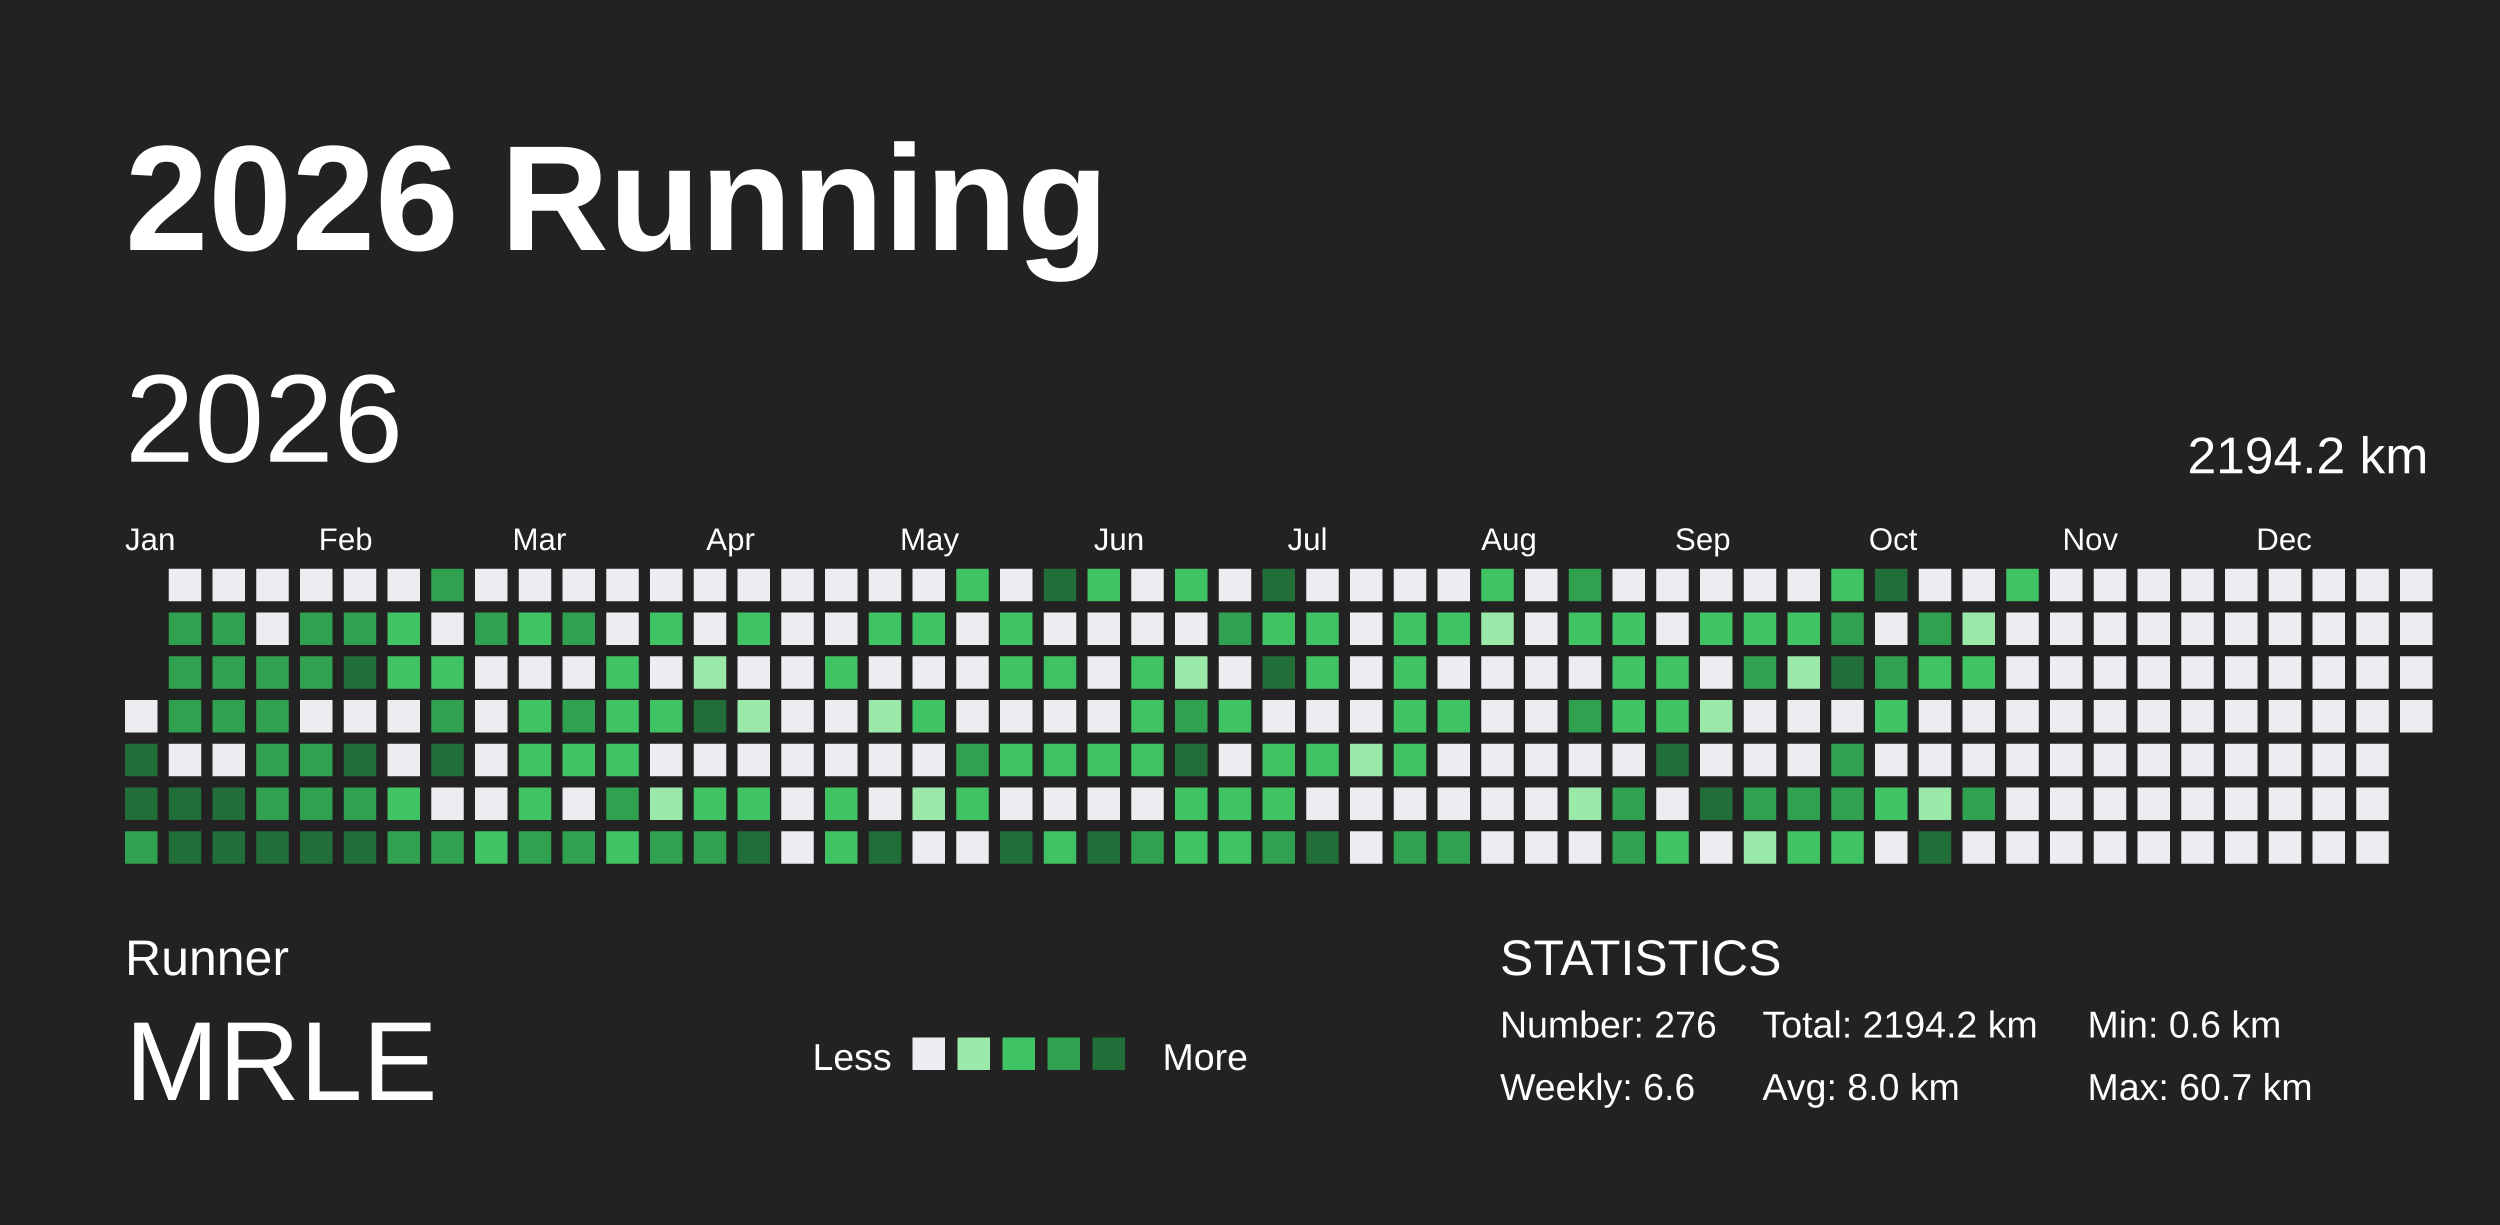
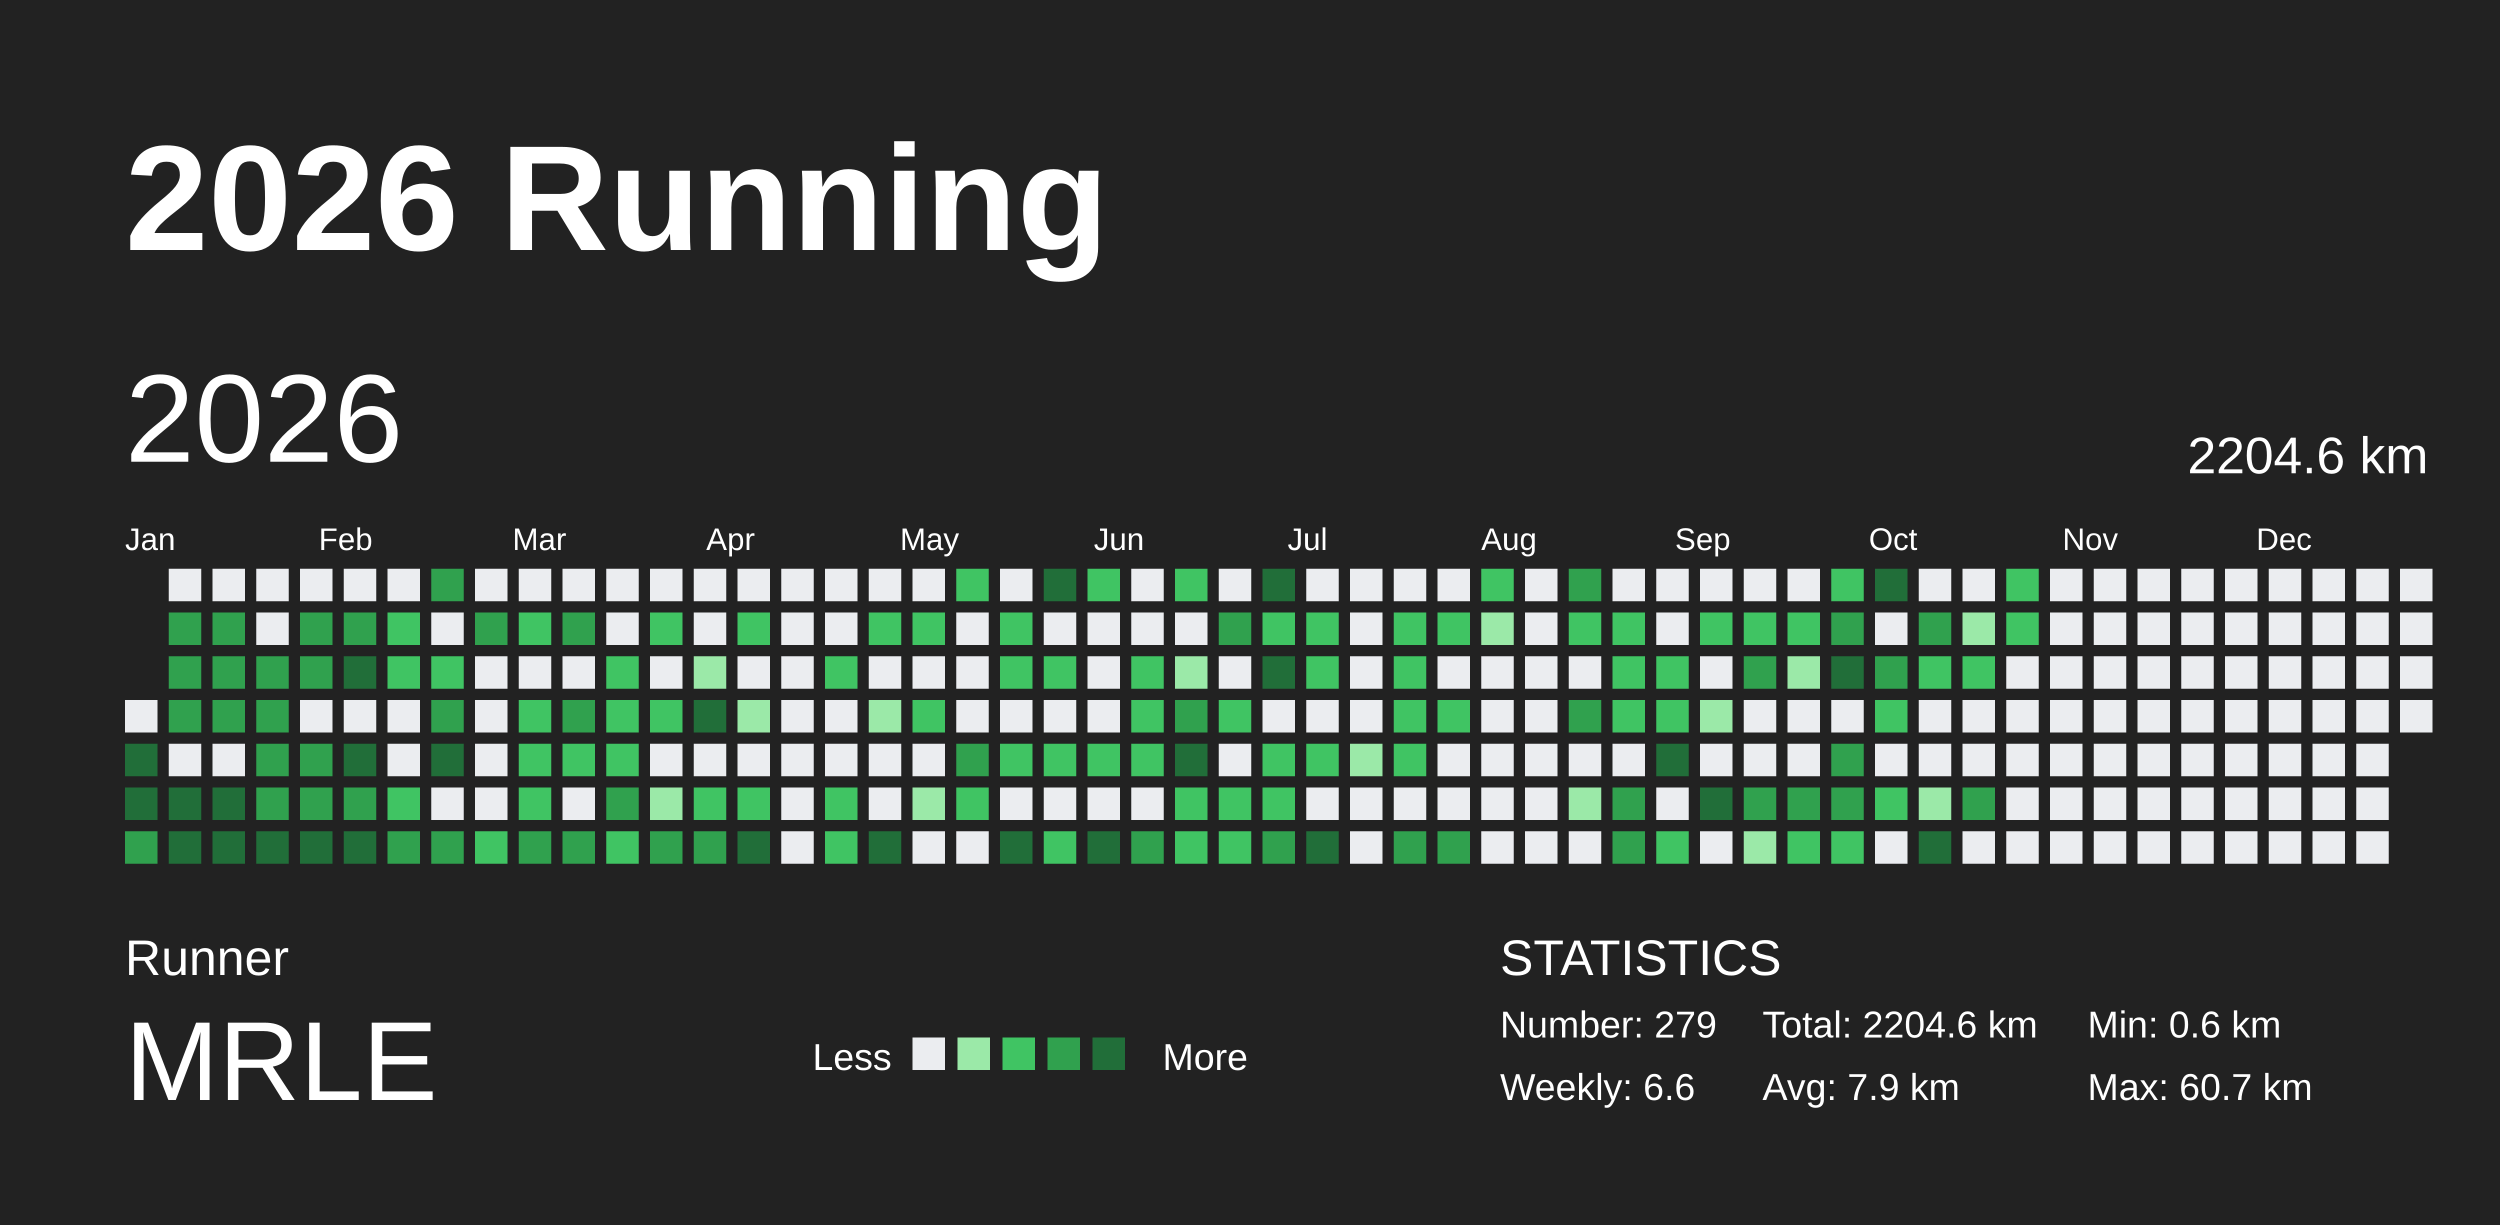
<svg xmlns="http://www.w3.org/2000/svg" baseProfile="full" height="98mm" version="1.1" viewBox="0,0,200,98" width="200mm">
  <defs />
  <rect fill="#222222" height="98" width="200" x="0" y="0" />
  <text fill="#FFFFFF" style="font-size:12px; font-family:Arial; font-weight:bold;" x="10" y="20">2026 Running</text>
  <text fill="#FFFFFF" style="font-size:4px; font-family:Arial" x="10" y="78">Runner</text>
  <text fill="#FFFFFF" style="font-size:9px; font-family:Arial" x="10" y="88">MRLE</text>
  <text fill="#FFFFFF" style="font-size:3px; font-family:Arial" x="65" y="85.6">Less</text>
  <rect fill="#ebedf0" height="2.6" width="2.6" x="73" y="83" />
  <rect fill="#9be9a8" height="2.6" width="2.6" x="76.6" y="83" />
  <rect fill="#40c463" height="2.6" width="2.6" x="80.2" y="83" />
  <rect fill="#30a14e" height="2.6" width="2.6" x="83.8" y="83" />
  <rect fill="#216e39" height="2.6" width="2.6" x="87.4" y="83" />
  <text fill="#FFFFFF" style="font-size:3px; font-family:Arial" x="93" y="85.6">More</text>
  <text fill="#FFFFFF" style="font-size:4px; font-family:Arial" x="120" y="78">STATISTICS</text>
-   <text fill="#FFFFFF" style="font-size:3px; font-family:Arial" x="120" y="83">Number: 276</text>
+   <text fill="#FFFFFF" style="font-size:3px; font-family:Arial" x="120" y="83">Number: 279</text>
  <text fill="#FFFFFF" style="font-size:3px; font-family:Arial" x="120" y="88">Weekly: 6.6</text>
-   <text fill="#FFFFFF" style="font-size:3px; font-family:Arial" x="141" y="83">Total: 2194.2 km</text>
-   <text fill="#FFFFFF" style="font-size:3px; font-family:Arial" x="141" y="88">Avg: 8.0 km</text>
+   <text fill="#FFFFFF" style="font-size:3px; font-family:Arial" x="141" y="83">Total: 2204.6 km</text>
+   <text fill="#FFFFFF" style="font-size:3px; font-family:Arial" x="141" y="88">Avg: 7.9 km</text>
  <text fill="#FFFFFF" style="font-size:3px; font-family:Arial" x="167" y="83">Min: 0.6 km</text>
  <text fill="#FFFFFF" style="font-size:3px; font-family:Arial" x="167" y="88">Max: 60.7 km</text>
  <text dominant-baseline="hanging" fill="#FFFFFF" style="font-size:10.0px; font-family:Arial;" x="10" y="30">2026</text>
-   <text dominant-baseline="hanging" fill="#FFFFFF" style="font-size:4.125px; font-family:Arial;" x="175" y="35">2194.2 km</text>
+   <text dominant-baseline="hanging" fill="#FFFFFF" style="font-size:4.125px; font-family:Arial;" x="175" y="35">2204.6 km</text>
  <text fill="#FFFFFF" style="font-size:2.5px; font-family:Arial" x="10.0" y="44">Jan</text>
  <text fill="#FFFFFF" style="font-size:2.5px; font-family:Arial" x="25.5" y="44">Feb</text>
  <text fill="#FFFFFF" style="font-size:2.5px; font-family:Arial" x="41.0" y="44">Mar</text>
  <text fill="#FFFFFF" style="font-size:2.5px; font-family:Arial" x="56.5" y="44">Apr</text>
  <text fill="#FFFFFF" style="font-size:2.5px; font-family:Arial" x="72.0" y="44">May</text>
  <text fill="#FFFFFF" style="font-size:2.5px; font-family:Arial" x="87.5" y="44">Jun</text>
  <text fill="#FFFFFF" style="font-size:2.5px; font-family:Arial" x="103.0" y="44">Jul</text>
  <text fill="#FFFFFF" style="font-size:2.5px; font-family:Arial" x="118.5" y="44">Aug</text>
  <text fill="#FFFFFF" style="font-size:2.5px; font-family:Arial" x="134.0" y="44">Sep</text>
  <text fill="#FFFFFF" style="font-size:2.5px; font-family:Arial" x="149.5" y="44">Oct</text>
  <text fill="#FFFFFF" style="font-size:2.5px; font-family:Arial" x="165.0" y="44">Nov</text>
  <text fill="#FFFFFF" style="font-size:2.5px; font-family:Arial" x="180.5" y="44">Dec</text>
  <rect fill="#ebedf0" height="2.6" width="2.6" x="10.0" y="56.0" />
  <rect fill="#216e39" height="2.6" width="2.6" x="10.0" y="59.5" />
  <rect fill="#216e39" height="2.6" width="2.6" x="10.0" y="63.0" />
  <rect fill="#30a14e" height="2.6" width="2.6" x="10.0" y="66.5" />
  <rect fill="#ebedf0" height="2.6" width="2.6" x="13.5" y="45.5" />
  <rect fill="#30a14e" height="2.6" width="2.6" x="13.5" y="49.0" />
  <rect fill="#30a14e" height="2.6" width="2.6" x="13.5" y="52.5" />
  <rect fill="#30a14e" height="2.6" width="2.6" x="13.5" y="56.0" />
  <rect fill="#ebedf0" height="2.6" width="2.6" x="13.5" y="59.5" />
  <rect fill="#216e39" height="2.6" width="2.6" x="13.5" y="63.0" />
  <rect fill="#216e39" height="2.6" width="2.6" x="13.5" y="66.5" />
  <rect fill="#ebedf0" height="2.6" width="2.6" x="17.0" y="45.5" />
  <rect fill="#30a14e" height="2.6" width="2.6" x="17.0" y="49.0" />
  <rect fill="#30a14e" height="2.6" width="2.6" x="17.0" y="52.5" />
  <rect fill="#30a14e" height="2.6" width="2.6" x="17.0" y="56.0" />
  <rect fill="#ebedf0" height="2.6" width="2.6" x="17.0" y="59.5" />
  <rect fill="#216e39" height="2.6" width="2.6" x="17.0" y="63.0" />
  <rect fill="#216e39" height="2.6" width="2.6" x="17.0" y="66.5" />
  <rect fill="#ebedf0" height="2.6" width="2.6" x="20.5" y="45.5" />
  <rect fill="#ebedf0" height="2.6" width="2.6" x="20.5" y="49.0" />
  <rect fill="#30a14e" height="2.6" width="2.6" x="20.5" y="52.5" />
  <rect fill="#30a14e" height="2.6" width="2.6" x="20.5" y="56.0" />
  <rect fill="#30a14e" height="2.6" width="2.6" x="20.5" y="59.5" />
  <rect fill="#30a14e" height="2.6" width="2.6" x="20.5" y="63.0" />
  <rect fill="#216e39" height="2.6" width="2.6" x="20.5" y="66.5" />
  <rect fill="#ebedf0" height="2.6" width="2.6" x="24.0" y="45.5" />
  <rect fill="#30a14e" height="2.6" width="2.6" x="24.0" y="49.0" />
  <rect fill="#30a14e" height="2.6" width="2.6" x="24.0" y="52.5" />
  <rect fill="#ebedf0" height="2.6" width="2.6" x="24.0" y="56.0" />
  <rect fill="#30a14e" height="2.6" width="2.6" x="24.0" y="59.5" />
  <rect fill="#30a14e" height="2.6" width="2.6" x="24.0" y="63.0" />
  <rect fill="#216e39" height="2.6" width="2.6" x="24.0" y="66.5" />
  <rect fill="#ebedf0" height="2.6" width="2.6" x="27.5" y="45.5" />
  <rect fill="#30a14e" height="2.6" width="2.6" x="27.5" y="49.0" />
  <rect fill="#216e39" height="2.6" width="2.6" x="27.5" y="52.5" />
  <rect fill="#ebedf0" height="2.6" width="2.6" x="27.5" y="56.0" />
  <rect fill="#216e39" height="2.6" width="2.6" x="27.5" y="59.5" />
  <rect fill="#30a14e" height="2.6" width="2.6" x="27.5" y="63.0" />
  <rect fill="#216e39" height="2.6" width="2.6" x="27.5" y="66.5" />
  <rect fill="#ebedf0" height="2.6" width="2.6" x="31.0" y="45.5" />
  <rect fill="#40c463" height="2.6" width="2.6" x="31.0" y="49.0" />
  <rect fill="#40c463" height="2.6" width="2.6" x="31.0" y="52.5" />
  <rect fill="#ebedf0" height="2.6" width="2.6" x="31.0" y="56.0" />
  <rect fill="#ebedf0" height="2.6" width="2.6" x="31.0" y="59.5" />
  <rect fill="#40c463" height="2.6" width="2.6" x="31.0" y="63.0" />
  <rect fill="#30a14e" height="2.6" width="2.6" x="31.0" y="66.5" />
  <rect fill="#30a14e" height="2.6" width="2.6" x="34.5" y="45.5" />
  <rect fill="#ebedf0" height="2.6" width="2.6" x="34.5" y="49.0" />
  <rect fill="#40c463" height="2.6" width="2.6" x="34.5" y="52.5" />
  <rect fill="#30a14e" height="2.6" width="2.6" x="34.5" y="56.0" />
  <rect fill="#216e39" height="2.6" width="2.6" x="34.5" y="59.5" />
  <rect fill="#ebedf0" height="2.6" width="2.6" x="34.5" y="63.0" />
  <rect fill="#30a14e" height="2.6" width="2.6" x="34.5" y="66.5" />
  <rect fill="#ebedf0" height="2.6" width="2.6" x="38.0" y="45.5" />
  <rect fill="#30a14e" height="2.6" width="2.6" x="38.0" y="49.0" />
  <rect fill="#ebedf0" height="2.6" width="2.6" x="38.0" y="52.5" />
  <rect fill="#ebedf0" height="2.6" width="2.6" x="38.0" y="56.0" />
  <rect fill="#ebedf0" height="2.6" width="2.6" x="38.0" y="59.5" />
  <rect fill="#ebedf0" height="2.6" width="2.6" x="38.0" y="63.0" />
  <rect fill="#40c463" height="2.6" width="2.6" x="38.0" y="66.5" />
  <rect fill="#ebedf0" height="2.6" width="2.6" x="41.5" y="45.5" />
  <rect fill="#40c463" height="2.6" width="2.6" x="41.5" y="49.0" />
  <rect fill="#ebedf0" height="2.6" width="2.6" x="41.5" y="52.5" />
  <rect fill="#40c463" height="2.6" width="2.6" x="41.5" y="56.0" />
  <rect fill="#40c463" height="2.6" width="2.6" x="41.5" y="59.5" />
  <rect fill="#40c463" height="2.6" width="2.6" x="41.5" y="63.0" />
  <rect fill="#30a14e" height="2.6" width="2.6" x="41.5" y="66.5" />
  <rect fill="#ebedf0" height="2.6" width="2.6" x="45.0" y="45.5" />
  <rect fill="#30a14e" height="2.6" width="2.6" x="45.0" y="49.0" />
  <rect fill="#ebedf0" height="2.6" width="2.6" x="45.0" y="52.5" />
  <rect fill="#30a14e" height="2.6" width="2.6" x="45.0" y="56.0" />
  <rect fill="#40c463" height="2.6" width="2.6" x="45.0" y="59.5" />
  <rect fill="#ebedf0" height="2.6" width="2.6" x="45.0" y="63.0" />
  <rect fill="#30a14e" height="2.6" width="2.6" x="45.0" y="66.5" />
  <rect fill="#ebedf0" height="2.6" width="2.6" x="48.5" y="45.5" />
  <rect fill="#ebedf0" height="2.6" width="2.6" x="48.5" y="49.0" />
  <rect fill="#40c463" height="2.6" width="2.6" x="48.5" y="52.5" />
  <rect fill="#40c463" height="2.6" width="2.6" x="48.5" y="56.0" />
  <rect fill="#40c463" height="2.6" width="2.6" x="48.5" y="59.5" />
  <rect fill="#30a14e" height="2.6" width="2.6" x="48.5" y="63.0" />
  <rect fill="#40c463" height="2.6" width="2.6" x="48.5" y="66.5" />
  <rect fill="#ebedf0" height="2.6" width="2.6" x="52.0" y="45.5" />
  <rect fill="#40c463" height="2.6" width="2.6" x="52.0" y="49.0" />
  <rect fill="#ebedf0" height="2.6" width="2.6" x="52.0" y="52.5" />
  <rect fill="#40c463" height="2.6" width="2.6" x="52.0" y="56.0" />
  <rect fill="#ebedf0" height="2.6" width="2.6" x="52.0" y="59.5" />
  <rect fill="#9be9a8" height="2.6" width="2.6" x="52.0" y="63.0" />
  <rect fill="#30a14e" height="2.6" width="2.6" x="52.0" y="66.5" />
  <rect fill="#ebedf0" height="2.6" width="2.6" x="55.5" y="45.5" />
  <rect fill="#ebedf0" height="2.6" width="2.6" x="55.5" y="49.0" />
  <rect fill="#9be9a8" height="2.6" width="2.6" x="55.5" y="52.5" />
  <rect fill="#216e39" height="2.6" width="2.6" x="55.5" y="56.0" />
  <rect fill="#ebedf0" height="2.6" width="2.6" x="55.5" y="59.5" />
  <rect fill="#40c463" height="2.6" width="2.6" x="55.5" y="63.0" />
  <rect fill="#30a14e" height="2.6" width="2.6" x="55.5" y="66.5" />
  <rect fill="#ebedf0" height="2.6" width="2.6" x="59.0" y="45.5" />
  <rect fill="#40c463" height="2.6" width="2.6" x="59.0" y="49.0" />
  <rect fill="#ebedf0" height="2.6" width="2.6" x="59.0" y="52.5" />
  <rect fill="#9be9a8" height="2.6" width="2.6" x="59.0" y="56.0" />
  <rect fill="#ebedf0" height="2.6" width="2.6" x="59.0" y="59.5" />
  <rect fill="#40c463" height="2.6" width="2.6" x="59.0" y="63.0" />
  <rect fill="#216e39" height="2.6" width="2.6" x="59.0" y="66.5" />
  <rect fill="#ebedf0" height="2.6" width="2.6" x="62.5" y="45.5" />
  <rect fill="#ebedf0" height="2.6" width="2.6" x="62.5" y="49.0" />
  <rect fill="#ebedf0" height="2.6" width="2.6" x="62.5" y="52.5" />
  <rect fill="#ebedf0" height="2.6" width="2.6" x="62.5" y="56.0" />
  <rect fill="#ebedf0" height="2.6" width="2.6" x="62.5" y="59.5" />
  <rect fill="#ebedf0" height="2.6" width="2.6" x="62.5" y="63.0" />
  <rect fill="#ebedf0" height="2.6" width="2.6" x="62.5" y="66.5" />
  <rect fill="#ebedf0" height="2.6" width="2.6" x="66.0" y="45.5" />
  <rect fill="#ebedf0" height="2.6" width="2.6" x="66.0" y="49.0" />
  <rect fill="#40c463" height="2.6" width="2.6" x="66.0" y="52.5" />
  <rect fill="#ebedf0" height="2.6" width="2.6" x="66.0" y="56.0" />
  <rect fill="#ebedf0" height="2.6" width="2.6" x="66.0" y="59.5" />
  <rect fill="#40c463" height="2.6" width="2.6" x="66.0" y="63.0" />
  <rect fill="#40c463" height="2.6" width="2.6" x="66.0" y="66.5" />
  <rect fill="#ebedf0" height="2.6" width="2.6" x="69.5" y="45.5" />
  <rect fill="#40c463" height="2.6" width="2.6" x="69.5" y="49.0" />
  <rect fill="#ebedf0" height="2.6" width="2.6" x="69.5" y="52.5" />
  <rect fill="#9be9a8" height="2.6" width="2.6" x="69.5" y="56.0" />
  <rect fill="#ebedf0" height="2.6" width="2.6" x="69.5" y="59.5" />
  <rect fill="#ebedf0" height="2.6" width="2.6" x="69.5" y="63.0" />
  <rect fill="#216e39" height="2.6" width="2.6" x="69.5" y="66.5" />
  <rect fill="#ebedf0" height="2.6" width="2.6" x="73.0" y="45.5" />
  <rect fill="#40c463" height="2.6" width="2.6" x="73.0" y="49.0" />
  <rect fill="#ebedf0" height="2.6" width="2.6" x="73.0" y="52.5" />
  <rect fill="#40c463" height="2.6" width="2.6" x="73.0" y="56.0" />
  <rect fill="#ebedf0" height="2.6" width="2.6" x="73.0" y="59.5" />
  <rect fill="#9be9a8" height="2.6" width="2.6" x="73.0" y="63.0" />
  <rect fill="#ebedf0" height="2.6" width="2.6" x="73.0" y="66.5" />
  <rect fill="#40c463" height="2.6" width="2.6" x="76.5" y="45.5" />
  <rect fill="#ebedf0" height="2.6" width="2.6" x="76.5" y="49.0" />
  <rect fill="#ebedf0" height="2.6" width="2.6" x="76.5" y="52.5" />
  <rect fill="#ebedf0" height="2.6" width="2.6" x="76.5" y="56.0" />
  <rect fill="#30a14e" height="2.6" width="2.6" x="76.5" y="59.5" />
  <rect fill="#40c463" height="2.6" width="2.6" x="76.5" y="63.0" />
  <rect fill="#ebedf0" height="2.6" width="2.6" x="76.5" y="66.5" />
  <rect fill="#ebedf0" height="2.6" width="2.6" x="80.0" y="45.5" />
  <rect fill="#40c463" height="2.6" width="2.6" x="80.0" y="49.0" />
  <rect fill="#40c463" height="2.6" width="2.6" x="80.0" y="52.5" />
  <rect fill="#ebedf0" height="2.6" width="2.6" x="80.0" y="56.0" />
  <rect fill="#40c463" height="2.6" width="2.6" x="80.0" y="59.5" />
  <rect fill="#ebedf0" height="2.6" width="2.6" x="80.0" y="63.0" />
  <rect fill="#216e39" height="2.6" width="2.6" x="80.0" y="66.5" />
  <rect fill="#216e39" height="2.6" width="2.6" x="83.5" y="45.5" />
  <rect fill="#ebedf0" height="2.6" width="2.6" x="83.5" y="49.0" />
  <rect fill="#40c463" height="2.6" width="2.6" x="83.5" y="52.5" />
  <rect fill="#ebedf0" height="2.6" width="2.6" x="83.5" y="56.0" />
  <rect fill="#40c463" height="2.6" width="2.6" x="83.5" y="59.5" />
  <rect fill="#ebedf0" height="2.6" width="2.6" x="83.5" y="63.0" />
  <rect fill="#40c463" height="2.6" width="2.6" x="83.5" y="66.5" />
  <rect fill="#40c463" height="2.6" width="2.6" x="87.0" y="45.5" />
  <rect fill="#ebedf0" height="2.6" width="2.6" x="87.0" y="49.0" />
  <rect fill="#ebedf0" height="2.6" width="2.6" x="87.0" y="52.5" />
  <rect fill="#ebedf0" height="2.6" width="2.6" x="87.0" y="56.0" />
  <rect fill="#40c463" height="2.6" width="2.6" x="87.0" y="59.5" />
  <rect fill="#ebedf0" height="2.6" width="2.6" x="87.0" y="63.0" />
  <rect fill="#216e39" height="2.6" width="2.6" x="87.0" y="66.5" />
  <rect fill="#ebedf0" height="2.6" width="2.6" x="90.5" y="45.5" />
  <rect fill="#ebedf0" height="2.6" width="2.6" x="90.5" y="49.0" />
  <rect fill="#40c463" height="2.6" width="2.6" x="90.5" y="52.5" />
  <rect fill="#40c463" height="2.6" width="2.6" x="90.5" y="56.0" />
  <rect fill="#40c463" height="2.6" width="2.6" x="90.5" y="59.5" />
  <rect fill="#ebedf0" height="2.6" width="2.6" x="90.5" y="63.0" />
  <rect fill="#30a14e" height="2.6" width="2.6" x="90.5" y="66.5" />
  <rect fill="#40c463" height="2.6" width="2.6" x="94.0" y="45.5" />
  <rect fill="#ebedf0" height="2.6" width="2.6" x="94.0" y="49.0" />
  <rect fill="#9be9a8" height="2.6" width="2.6" x="94.0" y="52.5" />
  <rect fill="#30a14e" height="2.6" width="2.6" x="94.0" y="56.0" />
  <rect fill="#216e39" height="2.6" width="2.6" x="94.0" y="59.5" />
  <rect fill="#40c463" height="2.6" width="2.6" x="94.0" y="63.0" />
  <rect fill="#40c463" height="2.6" width="2.6" x="94.0" y="66.5" />
  <rect fill="#ebedf0" height="2.6" width="2.6" x="97.5" y="45.5" />
  <rect fill="#30a14e" height="2.6" width="2.6" x="97.5" y="49.0" />
  <rect fill="#ebedf0" height="2.6" width="2.6" x="97.5" y="52.5" />
  <rect fill="#40c463" height="2.6" width="2.6" x="97.5" y="56.0" />
  <rect fill="#ebedf0" height="2.6" width="2.6" x="97.5" y="59.5" />
  <rect fill="#40c463" height="2.6" width="2.6" x="97.5" y="63.0" />
  <rect fill="#40c463" height="2.6" width="2.6" x="97.5" y="66.5" />
  <rect fill="#216e39" height="2.6" width="2.6" x="101.0" y="45.5" />
  <rect fill="#40c463" height="2.6" width="2.6" x="101.0" y="49.0" />
  <rect fill="#216e39" height="2.6" width="2.6" x="101.0" y="52.5" />
  <rect fill="#ebedf0" height="2.6" width="2.6" x="101.0" y="56.0" />
  <rect fill="#40c463" height="2.6" width="2.6" x="101.0" y="59.5" />
  <rect fill="#40c463" height="2.6" width="2.6" x="101.0" y="63.0" />
  <rect fill="#30a14e" height="2.6" width="2.6" x="101.0" y="66.5" />
  <rect fill="#ebedf0" height="2.6" width="2.6" x="104.5" y="45.5" />
  <rect fill="#40c463" height="2.6" width="2.6" x="104.5" y="49.0" />
  <rect fill="#40c463" height="2.6" width="2.6" x="104.5" y="52.5" />
  <rect fill="#ebedf0" height="2.6" width="2.6" x="104.5" y="56.0" />
  <rect fill="#40c463" height="2.6" width="2.6" x="104.5" y="59.5" />
  <rect fill="#ebedf0" height="2.6" width="2.6" x="104.5" y="63.0" />
  <rect fill="#216e39" height="2.6" width="2.6" x="104.5" y="66.5" />
  <rect fill="#ebedf0" height="2.6" width="2.6" x="108.0" y="45.5" />
  <rect fill="#ebedf0" height="2.6" width="2.6" x="108.0" y="49.0" />
  <rect fill="#ebedf0" height="2.6" width="2.6" x="108.0" y="52.5" />
  <rect fill="#ebedf0" height="2.6" width="2.6" x="108.0" y="56.0" />
  <rect fill="#9be9a8" height="2.6" width="2.6" x="108.0" y="59.5" />
  <rect fill="#ebedf0" height="2.6" width="2.6" x="108.0" y="63.0" />
  <rect fill="#ebedf0" height="2.6" width="2.6" x="108.0" y="66.5" />
  <rect fill="#ebedf0" height="2.6" width="2.6" x="111.5" y="45.5" />
  <rect fill="#40c463" height="2.6" width="2.6" x="111.5" y="49.0" />
  <rect fill="#40c463" height="2.6" width="2.6" x="111.5" y="52.5" />
  <rect fill="#40c463" height="2.6" width="2.6" x="111.5" y="56.0" />
  <rect fill="#40c463" height="2.6" width="2.6" x="111.5" y="59.5" />
  <rect fill="#ebedf0" height="2.6" width="2.6" x="111.5" y="63.0" />
  <rect fill="#30a14e" height="2.6" width="2.6" x="111.5" y="66.5" />
  <rect fill="#ebedf0" height="2.6" width="2.6" x="115.0" y="45.5" />
  <rect fill="#40c463" height="2.6" width="2.6" x="115.0" y="49.0" />
  <rect fill="#ebedf0" height="2.6" width="2.6" x="115.0" y="52.5" />
  <rect fill="#40c463" height="2.6" width="2.6" x="115.0" y="56.0" />
  <rect fill="#ebedf0" height="2.6" width="2.6" x="115.0" y="59.5" />
  <rect fill="#ebedf0" height="2.6" width="2.6" x="115.0" y="63.0" />
  <rect fill="#30a14e" height="2.6" width="2.6" x="115.0" y="66.5" />
  <rect fill="#40c463" height="2.6" width="2.6" x="118.5" y="45.5" />
  <rect fill="#9be9a8" height="2.6" width="2.6" x="118.5" y="49.0" />
  <rect fill="#ebedf0" height="2.6" width="2.6" x="118.5" y="52.5" />
  <rect fill="#ebedf0" height="2.6" width="2.6" x="118.5" y="56.0" />
  <rect fill="#ebedf0" height="2.6" width="2.6" x="118.5" y="59.5" />
  <rect fill="#ebedf0" height="2.6" width="2.6" x="118.5" y="63.0" />
  <rect fill="#ebedf0" height="2.6" width="2.6" x="118.5" y="66.5" />
  <rect fill="#ebedf0" height="2.6" width="2.6" x="122.0" y="45.5" />
  <rect fill="#ebedf0" height="2.6" width="2.6" x="122.0" y="49.0" />
  <rect fill="#ebedf0" height="2.6" width="2.6" x="122.0" y="52.5" />
  <rect fill="#ebedf0" height="2.6" width="2.6" x="122.0" y="56.0" />
  <rect fill="#ebedf0" height="2.6" width="2.6" x="122.0" y="59.5" />
  <rect fill="#ebedf0" height="2.6" width="2.6" x="122.0" y="63.0" />
  <rect fill="#ebedf0" height="2.6" width="2.6" x="122.0" y="66.5" />
  <rect fill="#30a14e" height="2.6" width="2.6" x="125.5" y="45.5" />
  <rect fill="#40c463" height="2.6" width="2.6" x="125.5" y="49.0" />
  <rect fill="#ebedf0" height="2.6" width="2.6" x="125.5" y="52.5" />
  <rect fill="#30a14e" height="2.6" width="2.6" x="125.5" y="56.0" />
  <rect fill="#ebedf0" height="2.6" width="2.6" x="125.5" y="59.5" />
  <rect fill="#9be9a8" height="2.6" width="2.6" x="125.5" y="63.0" />
  <rect fill="#ebedf0" height="2.6" width="2.6" x="125.5" y="66.5" />
  <rect fill="#ebedf0" height="2.6" width="2.6" x="129.0" y="45.5" />
  <rect fill="#40c463" height="2.6" width="2.6" x="129.0" y="49.0" />
  <rect fill="#40c463" height="2.6" width="2.6" x="129.0" y="52.5" />
  <rect fill="#40c463" height="2.6" width="2.6" x="129.0" y="56.0" />
  <rect fill="#ebedf0" height="2.6" width="2.6" x="129.0" y="59.5" />
  <rect fill="#30a14e" height="2.6" width="2.6" x="129.0" y="63.0" />
  <rect fill="#30a14e" height="2.6" width="2.6" x="129.0" y="66.5" />
  <rect fill="#ebedf0" height="2.6" width="2.6" x="132.5" y="45.5" />
  <rect fill="#ebedf0" height="2.6" width="2.6" x="132.5" y="49.0" />
  <rect fill="#40c463" height="2.6" width="2.6" x="132.5" y="52.5" />
  <rect fill="#40c463" height="2.6" width="2.6" x="132.5" y="56.0" />
  <rect fill="#216e39" height="2.6" width="2.6" x="132.5" y="59.5" />
  <rect fill="#ebedf0" height="2.6" width="2.6" x="132.5" y="63.0" />
  <rect fill="#40c463" height="2.6" width="2.6" x="132.5" y="66.5" />
  <rect fill="#ebedf0" height="2.6" width="2.6" x="136.0" y="45.5" />
  <rect fill="#40c463" height="2.6" width="2.6" x="136.0" y="49.0" />
  <rect fill="#ebedf0" height="2.6" width="2.6" x="136.0" y="52.5" />
  <rect fill="#9be9a8" height="2.6" width="2.6" x="136.0" y="56.0" />
  <rect fill="#ebedf0" height="2.6" width="2.6" x="136.0" y="59.5" />
  <rect fill="#216e39" height="2.6" width="2.6" x="136.0" y="63.0" />
  <rect fill="#ebedf0" height="2.6" width="2.6" x="136.0" y="66.5" />
  <rect fill="#ebedf0" height="2.6" width="2.6" x="139.5" y="45.5" />
  <rect fill="#40c463" height="2.6" width="2.6" x="139.5" y="49.0" />
  <rect fill="#30a14e" height="2.6" width="2.6" x="139.5" y="52.5" />
  <rect fill="#ebedf0" height="2.6" width="2.6" x="139.5" y="56.0" />
  <rect fill="#ebedf0" height="2.6" width="2.6" x="139.5" y="59.5" />
  <rect fill="#30a14e" height="2.6" width="2.6" x="139.5" y="63.0" />
  <rect fill="#9be9a8" height="2.6" width="2.6" x="139.5" y="66.5" />
  <rect fill="#ebedf0" height="2.6" width="2.6" x="143.0" y="45.5" />
  <rect fill="#40c463" height="2.6" width="2.6" x="143.0" y="49.0" />
  <rect fill="#9be9a8" height="2.6" width="2.6" x="143.0" y="52.5" />
  <rect fill="#ebedf0" height="2.6" width="2.6" x="143.0" y="56.0" />
  <rect fill="#ebedf0" height="2.6" width="2.6" x="143.0" y="59.5" />
  <rect fill="#30a14e" height="2.6" width="2.6" x="143.0" y="63.0" />
  <rect fill="#40c463" height="2.6" width="2.6" x="143.0" y="66.5" />
  <rect fill="#40c463" height="2.6" width="2.6" x="146.5" y="45.5" />
  <rect fill="#30a14e" height="2.6" width="2.6" x="146.5" y="49.0" />
  <rect fill="#216e39" height="2.6" width="2.6" x="146.5" y="52.5" />
  <rect fill="#ebedf0" height="2.6" width="2.6" x="146.5" y="56.0" />
  <rect fill="#30a14e" height="2.6" width="2.6" x="146.5" y="59.5" />
  <rect fill="#30a14e" height="2.6" width="2.6" x="146.5" y="63.0" />
  <rect fill="#40c463" height="2.6" width="2.6" x="146.5" y="66.5" />
  <rect fill="#216e39" height="2.6" width="2.6" x="150.0" y="45.5" />
  <rect fill="#ebedf0" height="2.6" width="2.6" x="150.0" y="49.0" />
  <rect fill="#30a14e" height="2.6" width="2.6" x="150.0" y="52.5" />
  <rect fill="#40c463" height="2.6" width="2.6" x="150.0" y="56.0" />
  <rect fill="#ebedf0" height="2.6" width="2.6" x="150.0" y="59.5" />
  <rect fill="#40c463" height="2.6" width="2.6" x="150.0" y="63.0" />
  <rect fill="#ebedf0" height="2.6" width="2.6" x="150.0" y="66.5" />
  <rect fill="#ebedf0" height="2.6" width="2.6" x="153.5" y="45.5" />
  <rect fill="#30a14e" height="2.6" width="2.6" x="153.5" y="49.0" />
  <rect fill="#40c463" height="2.6" width="2.6" x="153.5" y="52.5" />
  <rect fill="#ebedf0" height="2.6" width="2.6" x="153.5" y="56.0" />
  <rect fill="#ebedf0" height="2.6" width="2.6" x="153.5" y="59.5" />
  <rect fill="#9be9a8" height="2.6" width="2.6" x="153.5" y="63.0" />
  <rect fill="#216e39" height="2.6" width="2.6" x="153.5" y="66.5" />
  <rect fill="#ebedf0" height="2.6" width="2.6" x="157.0" y="45.5" />
  <rect fill="#9be9a8" height="2.6" width="2.6" x="157.0" y="49.0" />
  <rect fill="#40c463" height="2.6" width="2.6" x="157.0" y="52.5" />
  <rect fill="#ebedf0" height="2.6" width="2.6" x="157.0" y="56.0" />
  <rect fill="#ebedf0" height="2.6" width="2.6" x="157.0" y="59.5" />
  <rect fill="#30a14e" height="2.6" width="2.6" x="157.0" y="63.0" />
  <rect fill="#ebedf0" height="2.6" width="2.6" x="157.0" y="66.5" />
  <rect fill="#40c463" height="2.6" width="2.6" x="160.5" y="45.5" />
-   <rect fill="#ebedf0" height="2.6" width="2.6" x="160.5" y="49.0" />
+   <rect fill="#40c463" height="2.6" width="2.6" x="160.5" y="49.0" />
  <rect fill="#ebedf0" height="2.6" width="2.6" x="160.5" y="52.5" />
  <rect fill="#ebedf0" height="2.6" width="2.6" x="160.5" y="56.0" />
  <rect fill="#ebedf0" height="2.6" width="2.6" x="160.5" y="59.5" />
  <rect fill="#ebedf0" height="2.6" width="2.6" x="160.5" y="63.0" />
  <rect fill="#ebedf0" height="2.6" width="2.6" x="160.5" y="66.5" />
  <rect fill="#ebedf0" height="2.6" width="2.6" x="164.0" y="45.5" />
  <rect fill="#ebedf0" height="2.6" width="2.6" x="164.0" y="49.0" />
  <rect fill="#ebedf0" height="2.6" width="2.6" x="164.0" y="52.5" />
  <rect fill="#ebedf0" height="2.6" width="2.6" x="164.0" y="56.0" />
  <rect fill="#ebedf0" height="2.6" width="2.6" x="164.0" y="59.5" />
  <rect fill="#ebedf0" height="2.6" width="2.6" x="164.0" y="63.0" />
  <rect fill="#ebedf0" height="2.6" width="2.6" x="164.0" y="66.5" />
  <rect fill="#ebedf0" height="2.6" width="2.6" x="167.5" y="45.5" />
  <rect fill="#ebedf0" height="2.6" width="2.6" x="167.5" y="49.0" />
  <rect fill="#ebedf0" height="2.6" width="2.6" x="167.5" y="52.5" />
  <rect fill="#ebedf0" height="2.6" width="2.6" x="167.5" y="56.0" />
  <rect fill="#ebedf0" height="2.6" width="2.6" x="167.5" y="59.5" />
  <rect fill="#ebedf0" height="2.6" width="2.6" x="167.5" y="63.0" />
  <rect fill="#ebedf0" height="2.6" width="2.6" x="167.5" y="66.5" />
  <rect fill="#ebedf0" height="2.6" width="2.6" x="171.0" y="45.5" />
  <rect fill="#ebedf0" height="2.6" width="2.6" x="171.0" y="49.0" />
  <rect fill="#ebedf0" height="2.6" width="2.6" x="171.0" y="52.5" />
  <rect fill="#ebedf0" height="2.6" width="2.6" x="171.0" y="56.0" />
  <rect fill="#ebedf0" height="2.6" width="2.6" x="171.0" y="59.5" />
  <rect fill="#ebedf0" height="2.6" width="2.6" x="171.0" y="63.0" />
  <rect fill="#ebedf0" height="2.6" width="2.6" x="171.0" y="66.5" />
  <rect fill="#ebedf0" height="2.6" width="2.6" x="174.5" y="45.5" />
  <rect fill="#ebedf0" height="2.6" width="2.6" x="174.5" y="49.0" />
  <rect fill="#ebedf0" height="2.6" width="2.6" x="174.5" y="52.5" />
  <rect fill="#ebedf0" height="2.6" width="2.6" x="174.5" y="56.0" />
  <rect fill="#ebedf0" height="2.6" width="2.6" x="174.5" y="59.5" />
  <rect fill="#ebedf0" height="2.6" width="2.6" x="174.5" y="63.0" />
  <rect fill="#ebedf0" height="2.6" width="2.6" x="174.5" y="66.5" />
  <rect fill="#ebedf0" height="2.6" width="2.6" x="178.0" y="45.5" />
  <rect fill="#ebedf0" height="2.6" width="2.6" x="178.0" y="49.0" />
  <rect fill="#ebedf0" height="2.6" width="2.6" x="178.0" y="52.5" />
  <rect fill="#ebedf0" height="2.6" width="2.6" x="178.0" y="56.0" />
  <rect fill="#ebedf0" height="2.6" width="2.6" x="178.0" y="59.5" />
  <rect fill="#ebedf0" height="2.6" width="2.6" x="178.0" y="63.0" />
  <rect fill="#ebedf0" height="2.6" width="2.6" x="178.0" y="66.5" />
  <rect fill="#ebedf0" height="2.6" width="2.6" x="181.5" y="45.5" />
  <rect fill="#ebedf0" height="2.6" width="2.6" x="181.5" y="49.0" />
  <rect fill="#ebedf0" height="2.6" width="2.6" x="181.5" y="52.5" />
  <rect fill="#ebedf0" height="2.6" width="2.6" x="181.5" y="56.0" />
  <rect fill="#ebedf0" height="2.6" width="2.6" x="181.5" y="59.5" />
  <rect fill="#ebedf0" height="2.6" width="2.6" x="181.5" y="63.0" />
  <rect fill="#ebedf0" height="2.6" width="2.6" x="181.5" y="66.5" />
  <rect fill="#ebedf0" height="2.6" width="2.6" x="185.0" y="45.5" />
  <rect fill="#ebedf0" height="2.6" width="2.6" x="185.0" y="49.0" />
  <rect fill="#ebedf0" height="2.6" width="2.6" x="185.0" y="52.5" />
  <rect fill="#ebedf0" height="2.6" width="2.6" x="185.0" y="56.0" />
  <rect fill="#ebedf0" height="2.6" width="2.6" x="185.0" y="59.5" />
  <rect fill="#ebedf0" height="2.6" width="2.6" x="185.0" y="63.0" />
  <rect fill="#ebedf0" height="2.6" width="2.6" x="185.0" y="66.5" />
  <rect fill="#ebedf0" height="2.6" width="2.6" x="188.5" y="45.5" />
  <rect fill="#ebedf0" height="2.6" width="2.6" x="188.5" y="49.0" />
  <rect fill="#ebedf0" height="2.6" width="2.6" x="188.5" y="52.5" />
  <rect fill="#ebedf0" height="2.6" width="2.6" x="188.5" y="56.0" />
  <rect fill="#ebedf0" height="2.6" width="2.6" x="188.5" y="59.5" />
  <rect fill="#ebedf0" height="2.6" width="2.6" x="188.5" y="63.0" />
  <rect fill="#ebedf0" height="2.6" width="2.6" x="188.5" y="66.5" />
  <rect fill="#ebedf0" height="2.6" width="2.6" x="192.0" y="45.5" />
  <rect fill="#ebedf0" height="2.6" width="2.6" x="192.0" y="49.0" />
  <rect fill="#ebedf0" height="2.6" width="2.6" x="192.0" y="52.5" />
  <rect fill="#ebedf0" height="2.6" width="2.6" x="192.0" y="56.0" />
</svg>
